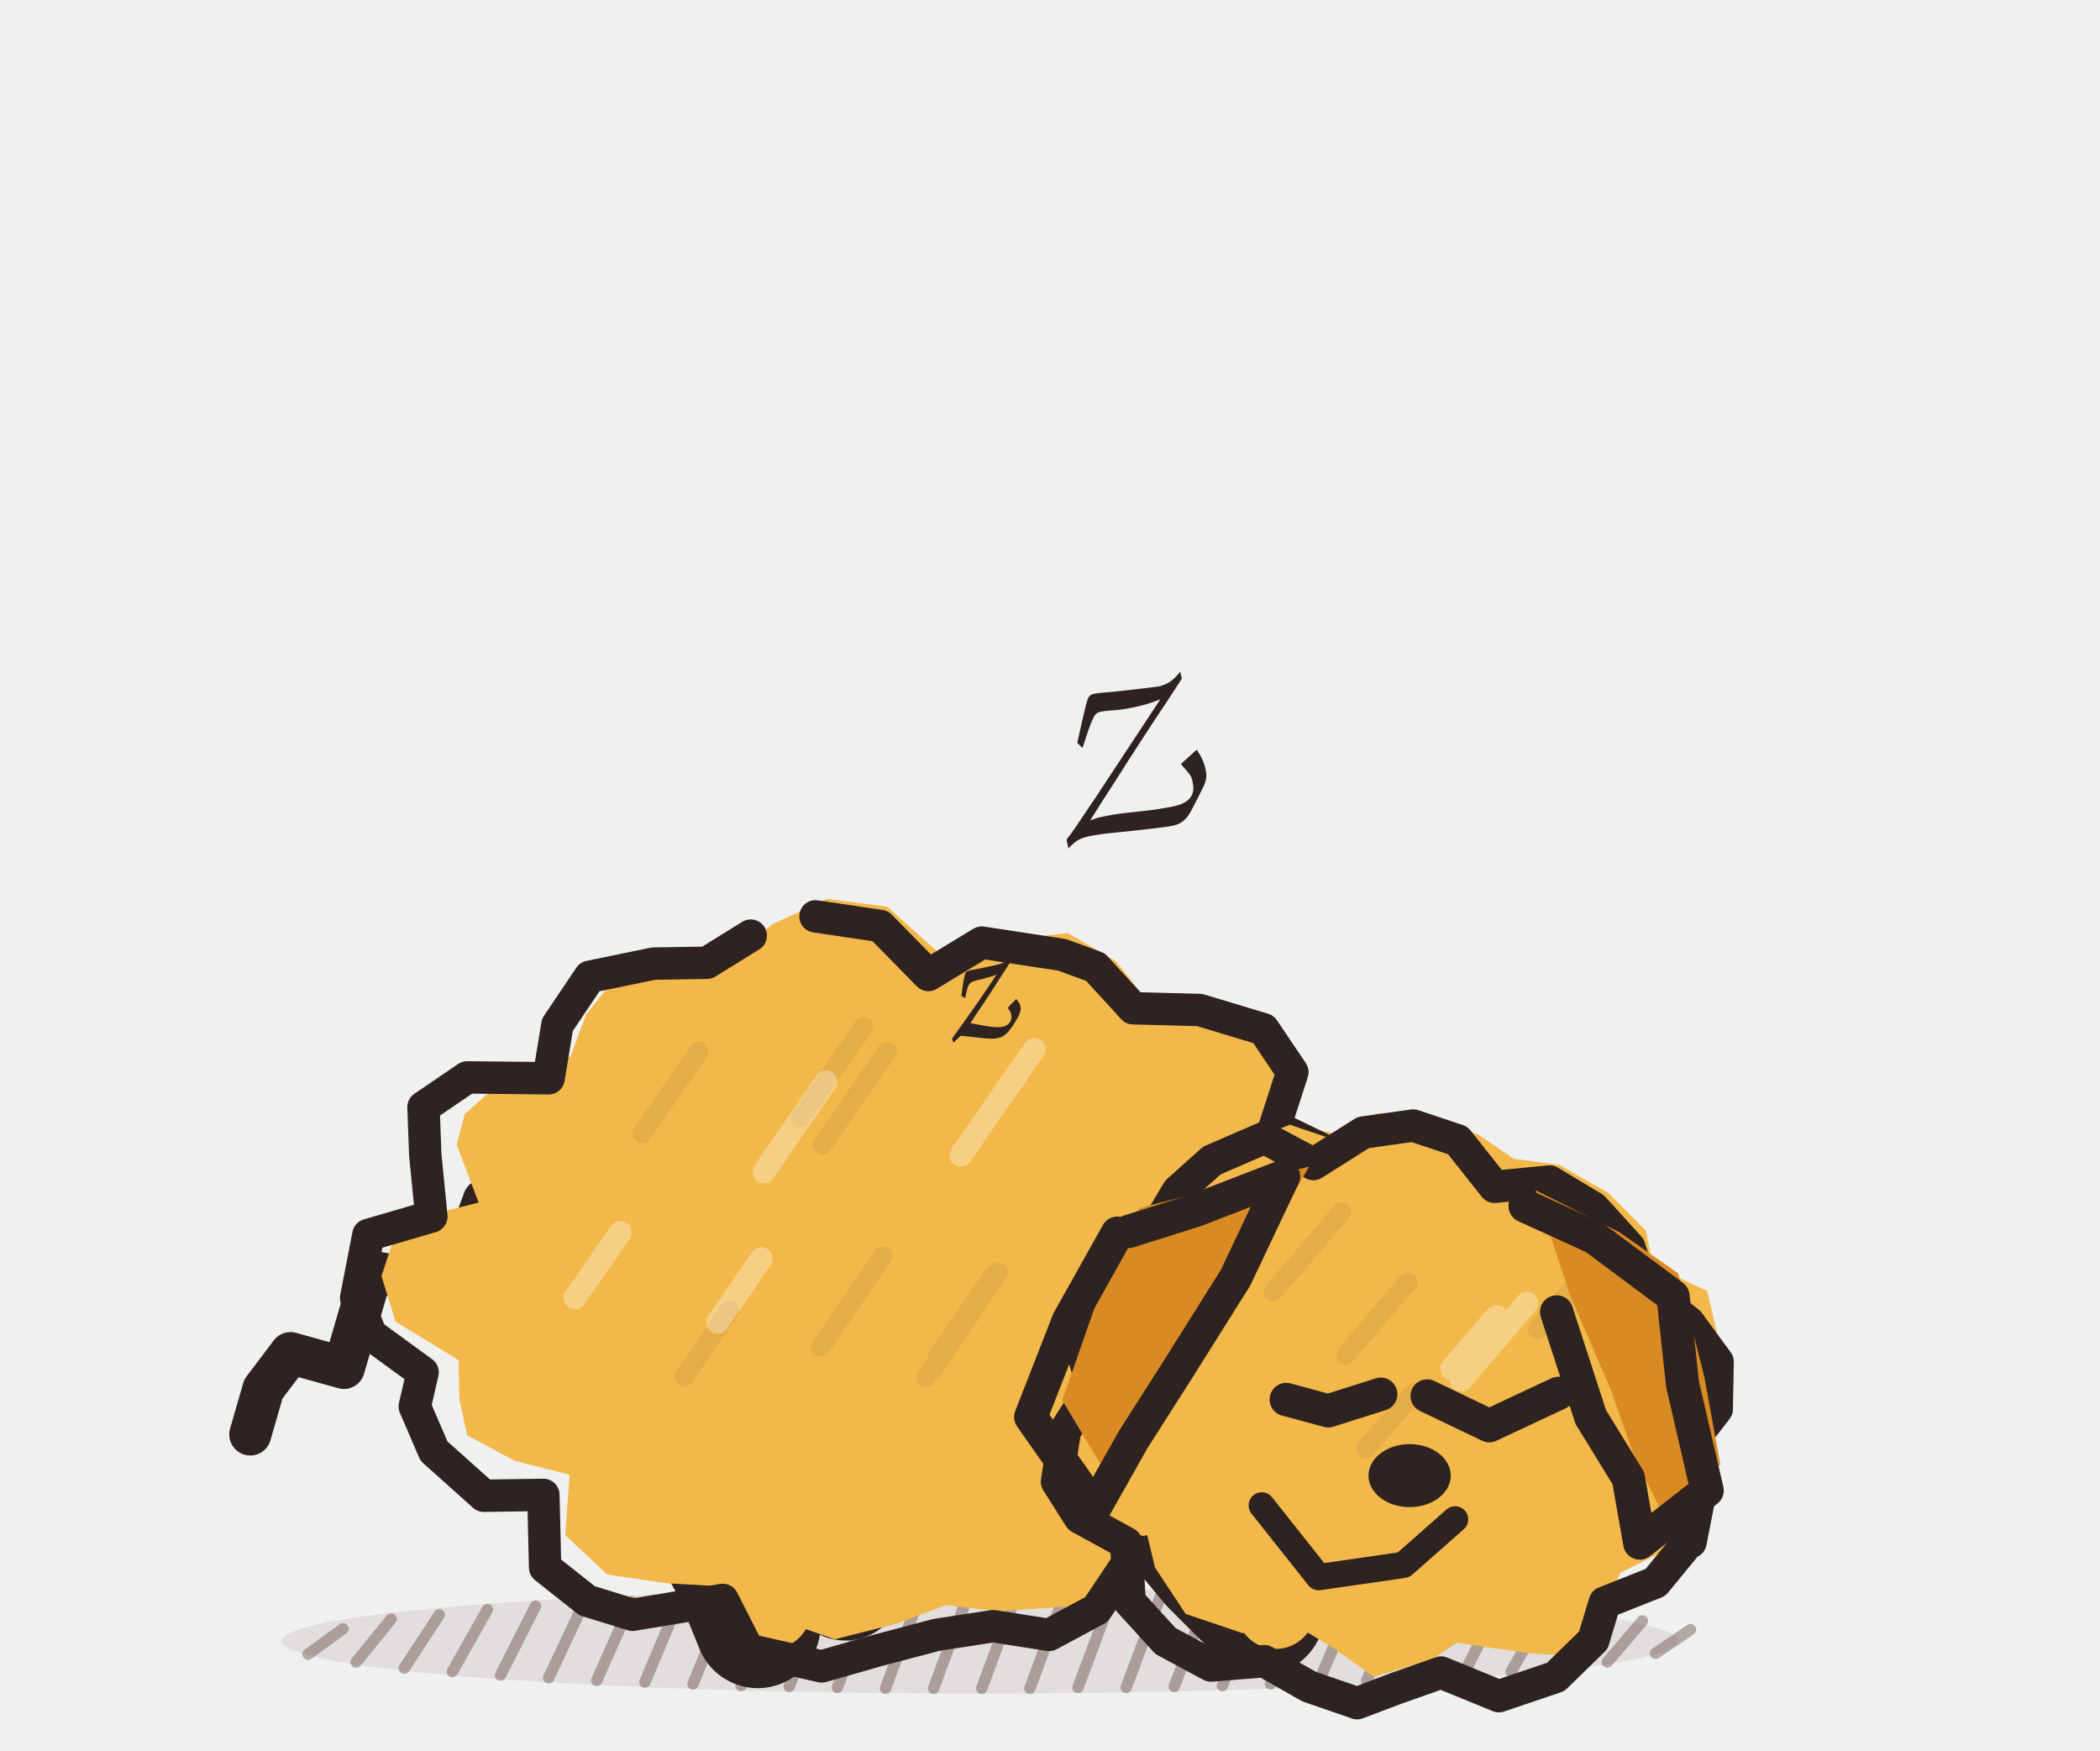
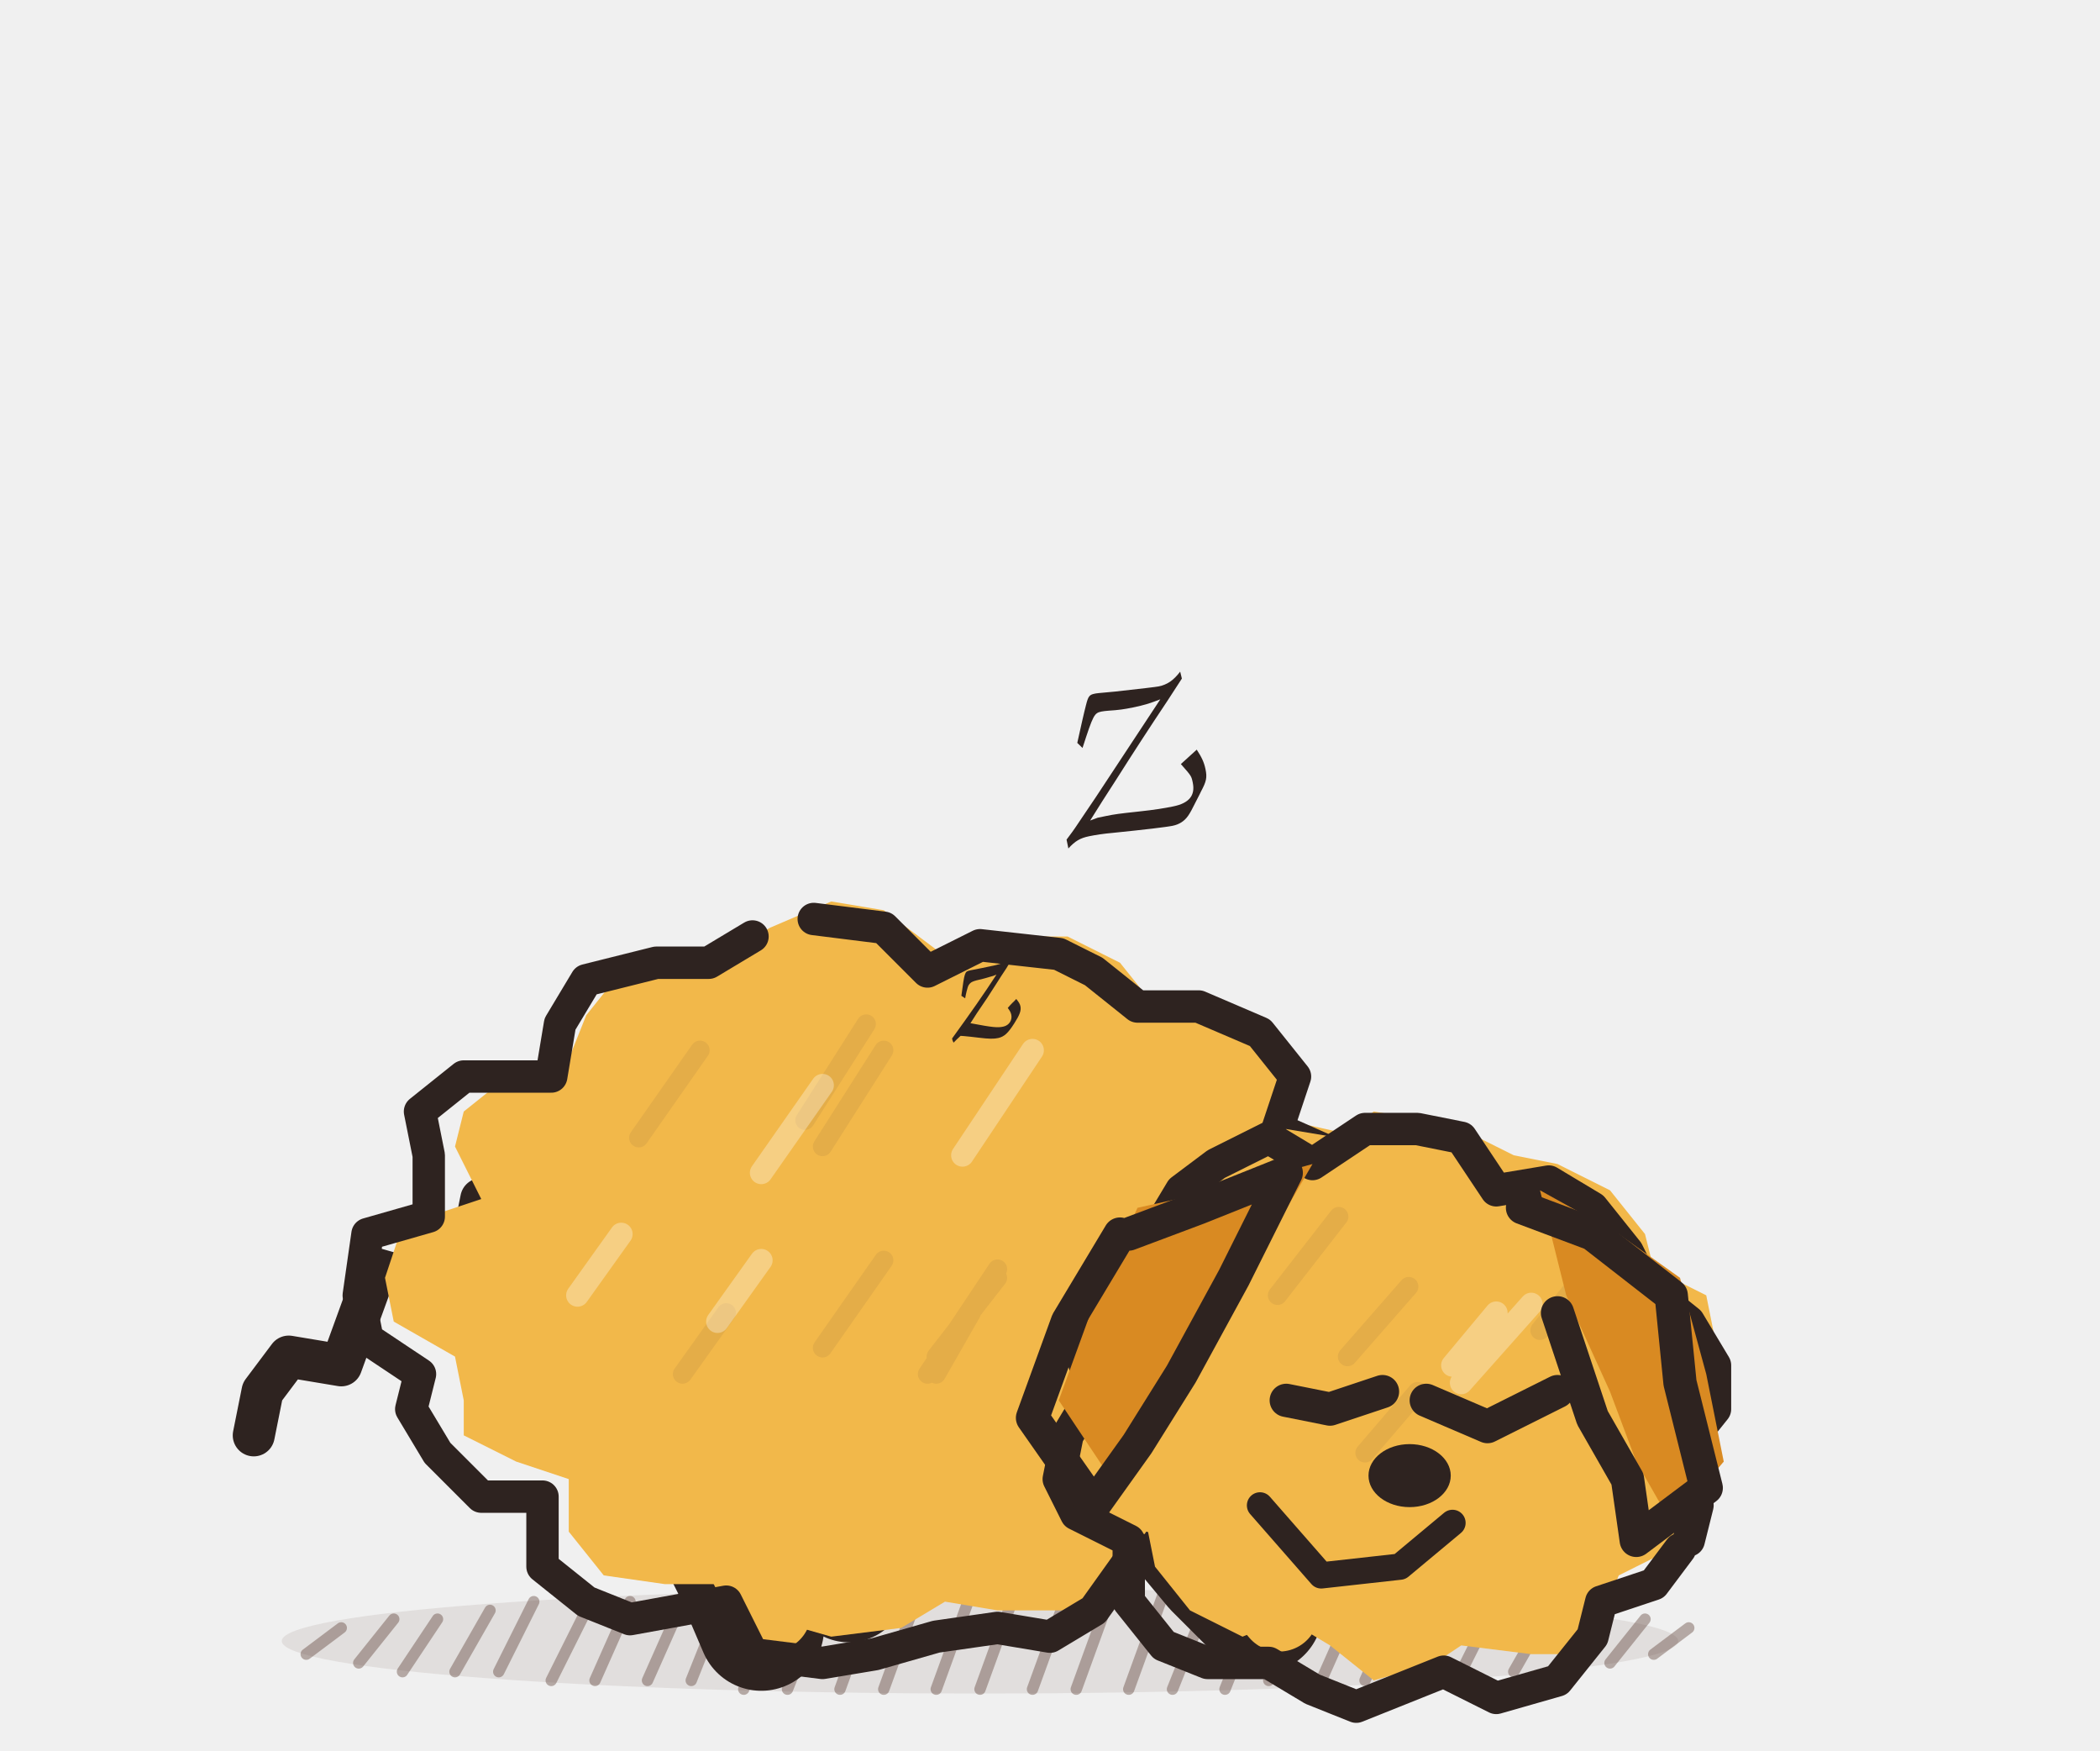
<svg xmlns="http://www.w3.org/2000/svg" width="240" height="200" class="pa-dog pa-pose-sleep" viewBox="0 0 240 200" role="img" aria-label="Sunny the Golden Retriever, sleep">
  <g>
    <ellipse cx="112" cy="187.5" rx="79.8" ry="6" fill="#5B3D32" opacity="0.1" />
-     <path d="M35.2 189l4 -2.9M40.7 189.9l4 -4.9M46.2 190.6l4 -6.1M51.7 191l4 -7.1M57.2 191.4l4 -7.9M62.7 191.7l4 -8.5M68.2 192l4 -9M73.7 192.2l4 -9.5M79.2 192.4l4 -9.8M84.7 192.6l4 -10.1M90.2 192.7l4 -10.4M95.7 192.8l4 -10.6M101.2 192.9l4 -10.7M106.7 192.9l4 -10.8M112.2 192.9l4 -10.8M117.7 192.9l4 -10.8M123.2 192.8l4 -10.7M128.7 192.8l4 -10.6M134.2 192.7l4 -10.4M139.7 192.6l4 -10.1M145.2 192.4l4 -9.8M150.7 192.2l4 -9.4M156.2 192l4 -9M161.7 191.7l4 -8.4M167.2 191.4l4 -7.8M172.7 191l4 -7M178.2 190.5l4 -6M183.7 189.9l4 -4.7M189.2 188.9l4 -2.7" stroke="#5B3D32" stroke-width="1.3" stroke-linecap="round" opacity="0.4" fill="none" />
+     <path d="M35 189l4 -3M41 190l4 -5M46 191l4 -6M52 191l4 -7M57 191l4 -8M63 192l4 -8M68 192l4 -9M74 192l4 -9M79 192l4 -10M85 193l4 -10M90 193l4 -10M96 193l4 -11M101 193l4 -11M107 193l4 -11M112 193l4 -11M118 193l4 -11M123 193l4 -11M129 193l4 -11M134 193l4 -10M140 193l4 -10M145 192l4 -10M151 192l4 -9M156 192l4 -9M162 192l4 -8M167 191l4 -8M173 191l4 -7M178 191l4 -6M184 190l4 -5M189 189l4 -3" stroke="#5B3D32" stroke-width="1.3" stroke-linecap="round" opacity="0.4" fill="none" />
    <g class="pa-d-f0">
-       <path d="M55.3 137.1L53.5 142L50.4 146.7L42.5 145.3L39.3 156.3L33.2 154.6L30.1 158.7L28.6 163.9" fill="none" stroke="#2E2320" stroke-width="4.8" stroke-linecap="round" stroke-linejoin="round" />
+       <path d="M55 137L54 142L50 147L43 145L39 156L33 155L30 159L29 164" fill="none" stroke="#2E2320" stroke-width="4.8" stroke-linecap="round" stroke-linejoin="round" />
      <g class="pa-d-leg pa-d-leg-FH">
-         <path d="M82.8 155.1L86.9 162.1L91 167.9L94.6 175.4L96.6 180.8" fill="none" stroke="#2E2320" stroke-width="13.285" stroke-linecap="round" stroke-linejoin="round" />
-         <path d="M83.7 154.8L86.5 161.6L91 168.8L94.7 174.5L96.9 181.2" fill="none" stroke="#c89643" stroke-width="7.92" stroke-linecap="round" stroke-linejoin="round" transform="translate(1.2 -0.8)" />
+         <path d="M83 155L87 162L91 168L95 175L97 181" fill="none" stroke="#2E2320" stroke-width="13.285" stroke-linecap="round" stroke-linejoin="round" />
+         <path d="M84 155L87 162L91 169L95 175L97 181" fill="none" stroke="#c89643" stroke-width="7.92" stroke-linecap="round" stroke-linejoin="round" transform="translate(1.2 -0.8)" />
      </g>
      <g class="pa-d-leg pa-d-leg-FF">
-         <path d="M131.3 156.4L139.1 161.2L146.4 167.4L152.8 174.3L158.9 179.7" fill="none" stroke="#2E2320" stroke-width="13.285" stroke-linecap="round" stroke-linejoin="round" />
-         <path d="M131.7 155.9L140 162.6L146.9 168.5L153.3 173.8L158.4 180.5" fill="none" stroke="#c89643" stroke-width="7.92" stroke-linecap="round" stroke-linejoin="round" transform="translate(1.2 -0.8)" />
+         <path d="M131 156L139 161L146 167L153 174L159 180" fill="none" stroke="#2E2320" stroke-width="13.285" stroke-linecap="round" stroke-linejoin="round" />
+         <path d="M132 156L140 163L147 169L153 174L158 181" fill="none" stroke="#c89643" stroke-width="7.92" stroke-linecap="round" stroke-linejoin="round" transform="translate(1.2 -0.8)" />
      </g>
      <g class="pa-d-leg pa-d-leg-NH">
-         <path d="M72.7 162.8L76.8 168.4L81.5 174.7L84 179.3L86.6 185.7" fill="none" stroke="#2E2320" stroke-width="14.365" stroke-linecap="round" stroke-linejoin="round" />
-         <path d="M73.4 162.6L76.6 169.1L80.2 174.7L83.8 178.8L87 184.7" fill="none" stroke="#F2B84A" stroke-width="9" stroke-linecap="round" stroke-linejoin="round" transform="translate(1.2 -0.8)" />
+         <path d="M73 163L77 168L82 175L84 179L87 186" fill="none" stroke="#2E2320" stroke-width="14.365" stroke-linecap="round" stroke-linejoin="round" />
+         <path d="M73 163L77 169L80 175L84 179L87 185" fill="none" stroke="#F2B84A" stroke-width="9" stroke-linecap="round" stroke-linejoin="round" transform="translate(1.2 -0.8)" />
      </g>
      <g class="pa-d-leg pa-d-leg-NF">
-         <path d="M121.3 163.8L128.6 168.8L134.2 173.3L138.6 178.6L144.2 184.2" fill="none" stroke="#2E2320" stroke-width="14.365" stroke-linecap="round" stroke-linejoin="round" />
-         <path d="M121.2 162.7L128.6 168.1L134.7 174L139.2 178L144.6 184.7" fill="none" stroke="#F2B84A" stroke-width="9" stroke-linecap="round" stroke-linejoin="round" transform="translate(1.2 -0.8)" />
+         <path d="M121 164L129 169L134 173L139 179L144 184" fill="none" stroke="#2E2320" stroke-width="14.365" stroke-linecap="round" stroke-linejoin="round" />
+         <path d="M121 163L129 168L135 174L139 178L145 185" fill="none" stroke="#F2B84A" stroke-width="9" stroke-linecap="round" stroke-linejoin="round" transform="translate(1.2 -0.8)" />
      </g>
-       <path d="M152.6 146.6L156.3 150.3L158.4 155.2L153.7 159.6L147.3 163.1L149 169.7L144.8 173.7L140.2 176.9L130.9 175.4L127.1 181L122.8 183.5L114.1 184.1L108.1 183.4L102.5 185.5L95.4 187.3L88 184.7L85.2 181.4L76.2 180.9L69.4 179.9L64.6 175.4L65.1 168.5L58.8 166.9L53.4 164L52.5 159.9L52.4 155.4L45.2 151L43.6 145.8L45.6 139.7L54.7 137.4L52.2 130.8L53.1 127.3L57.6 123.3L65.2 120.7L67 115.9L70.9 111L77.6 109.7L83.4 109.3L88.3 105.6L94.5 102.7L101.4 103.6L109 110.4L115.1 107.4L122 106.6L127.5 109.8L131.5 114.8L139.2 114.7L145.6 118L148.6 122.9L147 128.4L155.6 130.1L158.4 134.6L157.8 139.9Z" fill="#F2B84A" />
-       <path d="M93.2 104.7L100.6 105.8L106.1 111.4L112.2 107.7L121.4 109.1L125.2 110.5L129.5 115.2L137.1 115.4L144.4 117.6L147.7 122.5L145.7 128.7L155 133.2L157.5 137.2L157.5 141.7L152.1 146.6L156.6 152.8L157.8 157.1L153.5 162.3L147.1 165.5L147.8 170.9L143.9 177.2L139.3 179.2L129.8 177.2L125.3 183.9L119.9 186.8L113.5 185.8L107 186.8L100.2 188.6L93.9 190.4L85.5 188.5L82.6 182.8L72.3 184.5L67.1 182.9L62.3 179.1L62.1 170.8L55.3 170.9L49.6 165.8L47.4 160.7L48.3 156.8L42.4 152.5L40.7 148.3L42.1 141.1L49.3 139L48.6 131.9L48.4 126.5L53.4 123.1L62.7 123.2L63.7 117.1L67.4 111.6L74.7 110.1L80.8 110L85.8 106.9" fill="none" stroke="#2E2320" stroke-width="3.7" stroke-linecap="round" stroke-linejoin="round" />
-       <path d="M73.4 129.5L79.9 120.1M94 130.8L101.4 120.1M105.8 157.4L114.1 145.4M106.6 156.5L110.8 150.3M107.2 154.9L113.6 145.6M91.5 127.7L98.7 117.3M78.2 157.3L83.4 149.7M93.8 153.9L100.9 143.5" stroke="#d19d45" stroke-width="2.2" stroke-linecap="round" opacity=".42" />
-       <path d="M82 151.1L87 143.8M65.7 148.3L70.9 140.8M87.3 133.9L94.4 123.6M109.8 132L118.2 119.9" stroke="#fff" stroke-width="2.6" stroke-linecap="round" opacity=".32" />
-       <path d="M193.1 163.2L195.8 168.2L195 172.9L190.8 176.9L185.2 179.7L182.9 184.5L179.4 189.2L174.8 188.9L166.5 187.7L163.6 189.6L157 191.6L152.4 188.3L147.4 185.3L142 186.6L135.5 184.4L132 179.1L130.8 174.1L126.5 169.8L124.6 165.6L124.3 161.5L129.1 157L126.9 151.2L126.6 145L130.6 141.2L134.1 140L136.4 134.1L142.1 130.7L147.4 128.5L152.7 130.3L157.3 127.2L163.2 127.6L168.9 129.6L173 132.4L178.2 133.1L183.8 136.3L188.1 140.6L188.9 144.6L195.1 147.5L196.4 153L197.1 158.8Z" fill="#F2B84A" />
-       <path d="M192.4 176.9L189.2 180.8L183.4 183.1L182.1 187.4L177.8 191.6L171.3 193.8L164.7 191.1L159.6 192.9L155.1 194.6L149.6 192.7L144.5 189.8L138.4 190.3L133.2 187.5L129.1 183L128.7 176.3L123.4 173.4L120.8 169.3L121.7 163.5L124.9 158.5L123.3 153.1L124.2 147.6L128 143.6L131.5 141.3L134.6 136.1L138.5 132.6L144.5 130L150.1 133L155.8 129.4L161.5 128.6L166.6 130.3L170.8 135.6L177.1 135L182.1 138L186.2 142.5L187.6 146.8L193 151.1L196.3 155.6L196.2 161L192.1 166.3L194.1 171.6L193.2 176.2" fill="none" stroke="#2E2320" stroke-width="3.7" stroke-linecap="round" stroke-linejoin="round" />
-       <path d="M175.7 151.9L180.4 146.5M145.5 147.6L153.3 138.5M156.1 165.5L161.6 159.1M153.8 154.8L160.9 146.5" stroke="#d19d45" stroke-width="2.2" stroke-linecap="round" opacity=".42" />
-       <path d="M165.9 156.4L171 150.4M167 157.7L174.5 148.9" stroke="#fff" stroke-width="2.6" stroke-linecap="round" opacity=".32" />
-       <path d="M147 159.9L151.8 161.2L157.8 159.3" fill="none" stroke="#2E2320" stroke-width="3.8" stroke-linecap="round" stroke-linejoin="round" />
-       <path d="M163.1 159.5L170.2 162.9L178.1 159.2" fill="none" stroke="#2E2320" stroke-width="3.8" stroke-linecap="round" stroke-linejoin="round" />
+       <path d="M153 147L156 150L158 155L154 160L147 163L149 170L145 174L140 177L131 175L127 181L123 184L114 184L108 183L103 186L95 187L88 185L85 181L76 181L69 180L65 175L65 169L59 167L53 164L53 160L52 155L45 151L44 146L46 140L55 137L52 131L53 127L58 123L65 121L67 116L71 111L78 110L83 109L88 106L95 103L101 104L109 110L115 107L122 107L128 110L132 115L139 115L146 118L149 123L147 128L156 130L158 135L158 140Z" fill="#F2B84A" />
+       <path d="M93 105L101 106L106 111L112 108L121 109L125 111L130 115L137 115L144 118L148 123L146 129L155 133L158 137L158 142L152 147L157 153L158 157L154 162L147 166L148 171L144 177L139 179L130 177L125 184L120 187L114 186L107 187L100 189L94 190L86 189L83 183L72 185L67 183L62 179L62 171L55 171L50 166L47 161L48 157L42 153L41 148L42 141L49 139L49 132L48 127L53 123L63 123L64 117L67 112L75 110L81 110L86 107" fill="none" stroke="#2E2320" stroke-width="3.7" stroke-linecap="round" stroke-linejoin="round" />
+       <path d="M73 130L80 120M94 131L101 120M106 157L114 145M107 157L111 150M107 155L114 146M92 128L99 117M78 157L83 150M94 154L101 144" stroke="#d19d45" stroke-width="2.2" stroke-linecap="round" opacity=".42" />
+       <path d="M82 151L87 144M66 148L71 141M87 134L94 124M110 132L118 120" stroke="#fff" stroke-width="2.6" stroke-linecap="round" opacity=".32" />
+       <path d="M193 163L196 168L195 173L191 177L185 180L183 185L179 189L175 189L167 188L164 190L157 192L152 188L147 185L142 187L136 184L132 179L131 174L127 170L125 166L124 162L129 157L127 151L127 145L131 141L134 140L136 134L142 131L147 129L153 130L157 127L163 128L169 130L173 132L178 133L184 136L188 141L189 145L195 148L196 153L197 159Z" fill="#F2B84A" />
+       <path d="M192 177L189 181L183 183L182 187L178 192L171 194L165 191L160 193L155 195L150 193L145 190L138 190L133 188L129 183L129 176L123 173L121 169L122 164L125 159L123 153L124 148L128 144L132 141L135 136L139 133L145 130L150 133L156 129L162 129L167 130L171 136L177 135L182 138L186 143L188 147L193 151L196 156L196 161L192 166L194 172L193 176" fill="none" stroke="#2E2320" stroke-width="3.7" stroke-linecap="round" stroke-linejoin="round" />
+       <path d="M176 152L180 147M146 148L153 139M156 166L162 159M154 155L161 147" stroke="#d19d45" stroke-width="2.2" stroke-linecap="round" opacity=".42" />
+       <path d="M166 156L171 150M167 158L175 149" stroke="#fff" stroke-width="2.6" stroke-linecap="round" opacity=".32" />
+       <path d="M147 160L152 161L158 159" fill="none" stroke="#2E2320" stroke-width="3.8" stroke-linecap="round" stroke-linejoin="round" />
+       <path d="M163 160L170 163L178 159" fill="none" stroke="#2E2320" stroke-width="3.8" stroke-linecap="round" stroke-linejoin="round" />
      <ellipse cx="161.1" cy="168.6" rx="4.7" ry="3.6" fill="#2E2320" />
-       <path d="M144.2 172L150.7 180.2L160.4 178.8L166.3 173.6" fill="none" stroke="#2E2320" stroke-width="3" stroke-linecap="round" stroke-linejoin="round" />
-       <path d="M149.6 133.3L139 135.8L130.3 138L125.2 149.1L121.4 160L126.7 168.8L131.9 160.4L136.8 154.9L143.2 144.7Z" fill="#D98A22" />
-       <path d="M127.7 140.9L122.1 150.9L117.8 161.9L125.1 172.3L129.5 164.5L134.6 156.5L141.2 146L146.7 134.4L136.6 138.3L129 140.7" fill="none" stroke="#2E2320" stroke-width="3.8" stroke-linecap="round" stroke-linejoin="round" />
-       <path d="M175.5 136L185.1 140.8L191.8 145.5L194.8 157.4L196.6 167.3L190.5 173.9L186.8 166.5L184.1 158.8L179.4 147.9Z" fill="#D98A22" />
-       <path d="M174.3 137.8L182.2 141.4L191.2 148.1L192.3 158.2L195.1 170.3L187.4 176.3L186.1 168.9L181.8 161.9L177.9 149.9" fill="none" stroke="#2E2320" stroke-width="3.8" stroke-linecap="round" stroke-linejoin="round" />
+       <path d="M144 172L151 180L160 179L166 174" fill="none" stroke="#2E2320" stroke-width="3" stroke-linecap="round" stroke-linejoin="round" />
+       <path d="M150 133L139 136L130 138L125 149L121 160L127 169L132 160L137 155L143 145Z" fill="#D98A22" />
+       <path d="M128 141L122 151L118 162L125 172L130 165L135 157L141 146L147 134L137 138L129 141" fill="none" stroke="#2E2320" stroke-width="3.8" stroke-linecap="round" stroke-linejoin="round" />
+       <path d="M176 136L185 141L192 146L195 157L197 167L191 174L187 167L184 159L179 148Z" fill="#D98A22" />
+       <path d="M174 138L182 141L191 148L192 158L195 170L187 176L186 169L182 162L178 150" fill="none" stroke="#2E2320" stroke-width="3.8" stroke-linecap="round" stroke-linejoin="round" />
      <text x="108.1" y="119.7" transform="rotate(-12.9 108.1 119.7)" font-family="'Gloria Hallelujah',cursive" font-size="20" fill="#2E2320">z</text>
      <text x="120.3" y="96.8" transform="rotate(-11.6 120.3 96.8)" font-family="'Gloria Hallelujah',cursive" font-size="28" fill="#2E2320">Z</text>
    </g>
  </g>
</svg>
